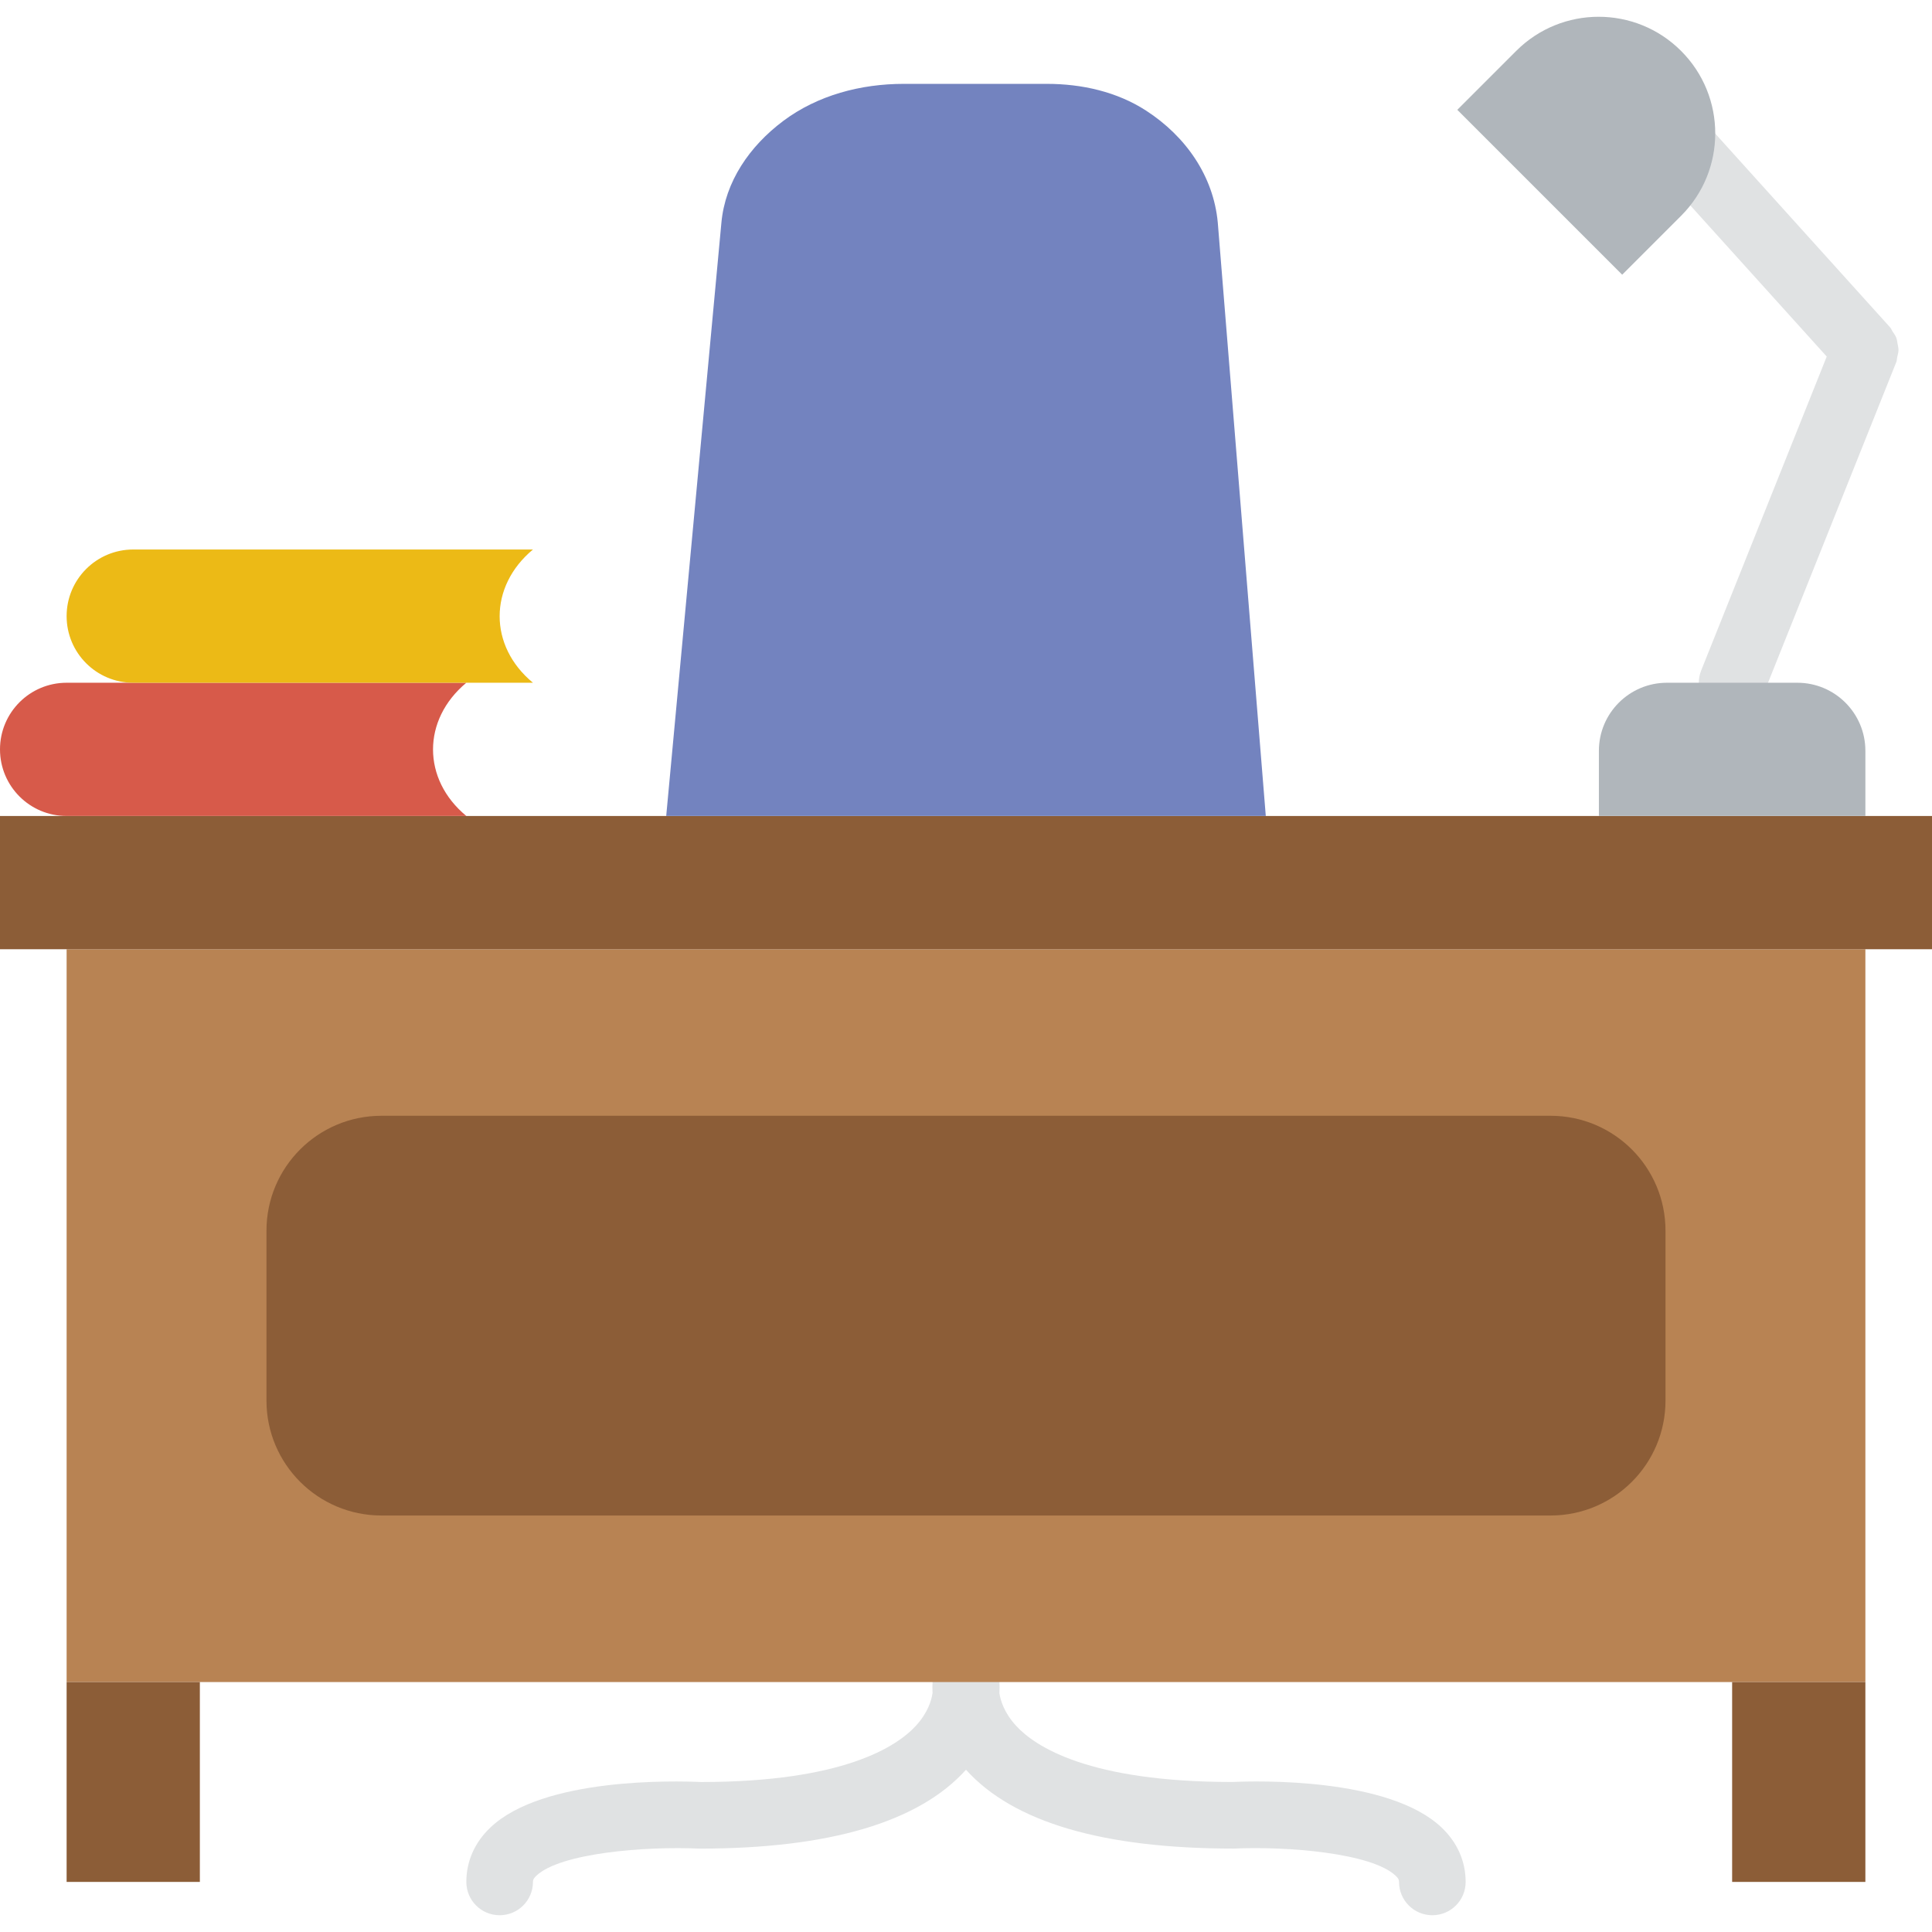
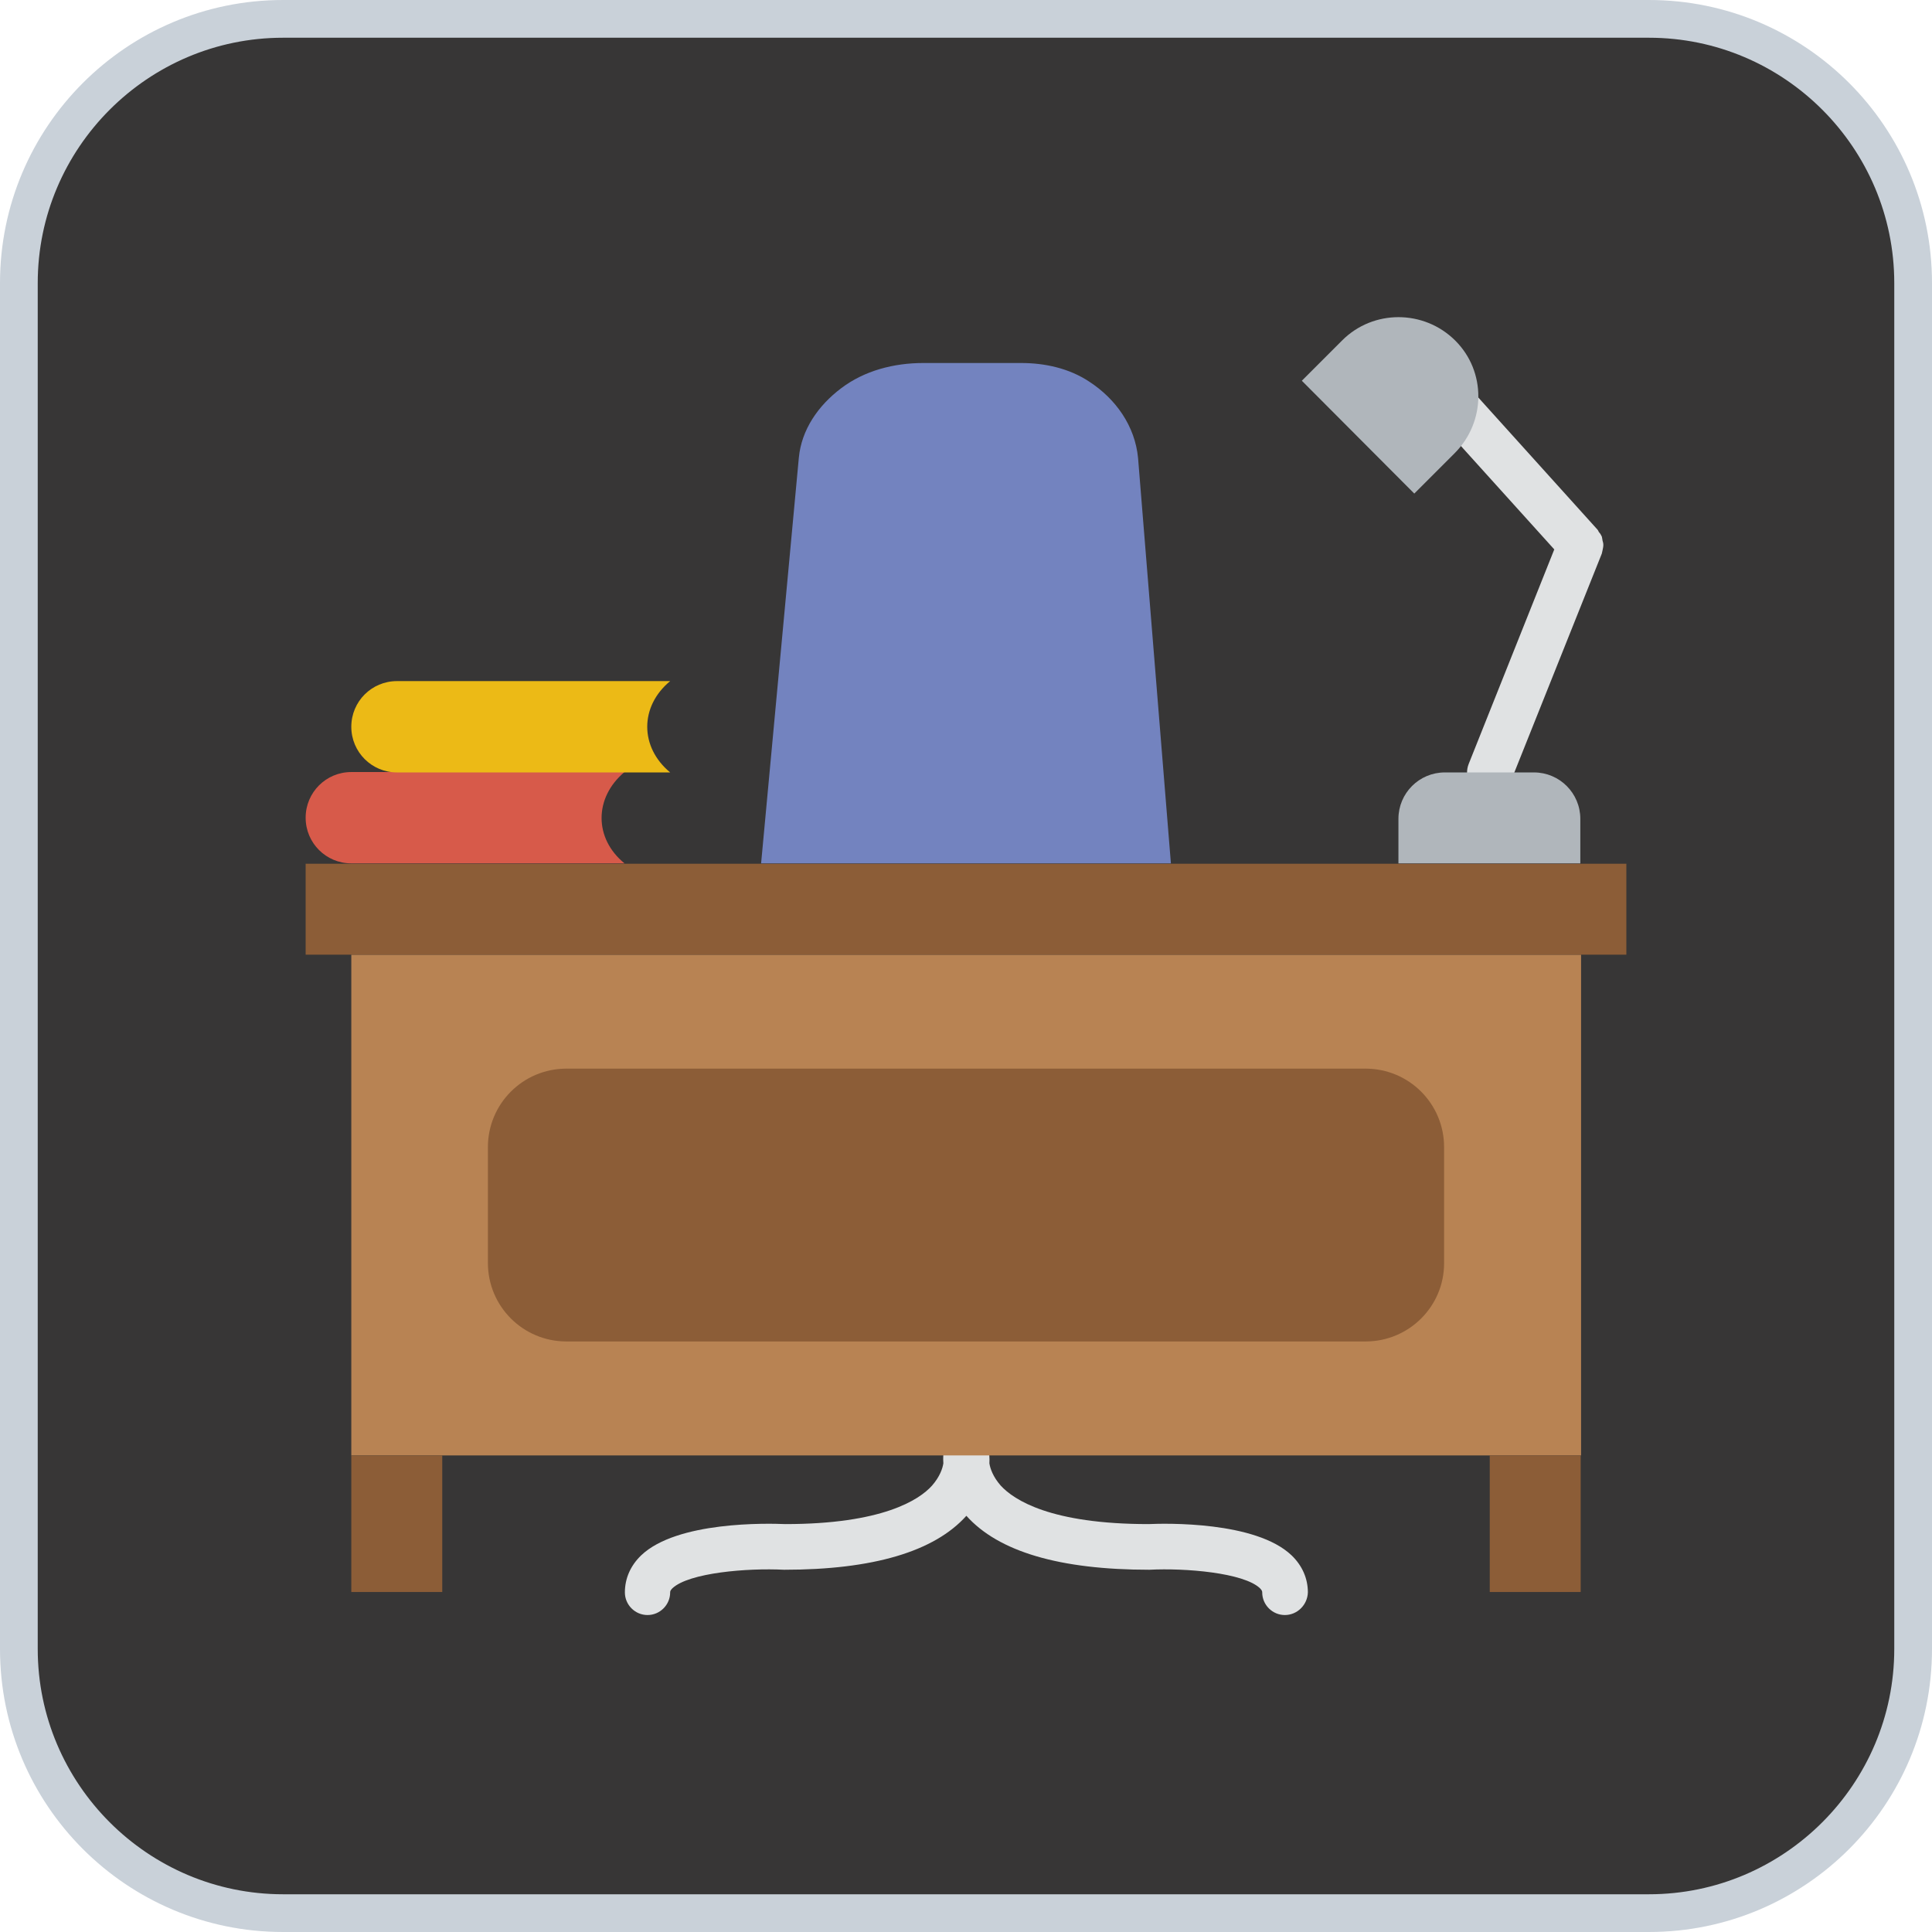
<svg xmlns="http://www.w3.org/2000/svg" version="1.1" id="Layer_1" x="0px" y="0px" viewBox="0 0 512 512" style="enable-background:new 0 0 512 512;" xml:space="preserve">
+   <style type="text/css">
+ 	.st0{fill:#373636;}
+ 	.st1{fill:#C9D1D9;}
+ 	.st2{fill:#E0E2E3;}
+ 	.st3{fill:#B88353;}
+ 	.st4{fill:#8C5D37;}
+ 	.st5{fill:#D75A4A;}
+ 	.st6{fill:#ECBA16;}
+ 	.st7{fill:#7383BF;}
+ 	.st8{fill:#B0B6BB;}
+ </style>
+   <g>
+     <path class="st0" d="M75,507c-38.6,0-70-31.4-70-70V75C5,36.4,36.4,5,75,5h362c38.6,0,70,31.4,70,70v362c0,38.6-31.4,70-70,70H75z" />
+     <path class="st1" d="M437,10c35.8,0,65,29.2,65,65v362c0,35.8-29.2,65-65,65H75c-35.8,0-65-29.2-65-65V75c0-35.8,29.2-65,65-65H437    M437,0H75C33.6,0,0,33.6,0,75v362c0,41.4,33.6,75,75,75h362c41.4,0,75-33.6,75-75V75C512,33.6,478.4,0,437,0L437,0z" />
+   </g>
  <g>
    <g>
-       <path style="fill:#E0E2E3;" d="M503.117,92.802c0.009-0.583-0.132-1.112-0.238-1.677c-0.097-0.556-0.15-1.103-0.353-1.633    c-0.23-0.6-0.618-1.103-0.971-1.642c-0.247-0.362-0.362-0.777-0.662-1.103l-60.716-67.275c-3.275-3.628-8.854-3.902-12.473-0.636    c-3.619,3.266-3.902,8.845-0.636,12.465l57.035,63.188l-33.262,83.165c-1.818,4.529,0.388,9.666,4.917,11.485    c1.068,0.424,2.18,0.627,3.275,0.627c3.505,0,6.824-2.101,8.201-5.553l35.31-88.276c0.168-0.424,0.141-0.865,0.238-1.298    C502.923,94.02,503.108,93.429,503.117,92.802" />
-       <path style="fill:#E0E2E3;" d="M379.586,507.556c-4.882,0-8.828-3.955-8.828-8.828c0-0.335,0-0.786-0.883-1.624    c-6.321-6.047-28.893-7.865-42.849-7.212h-0.071c-34.763,0-58.492-7.027-70.956-20.895    c-12.465,13.877-36.228,20.904-70.621,20.904c-14.354-0.662-36.935,1.156-43.255,7.203c-0.883,0.839-0.883,1.289-0.883,1.624    c0,4.873-3.946,8.828-8.828,8.828c-4.882,0-8.828-3.955-8.828-8.828c0-5.455,2.198-10.443,6.356-14.398    c13.956-13.338,48.975-12.385,55.852-12.076c37.632-0.009,51.862-9.366,56.956-14.936c3.143-3.443,4.114-6.709,4.387-8.66    c-0.124-2.26,0.071-3.778,0.132-4.193c0.644-4.326,4.361-7.53,8.73-7.53s8.086,3.204,8.73,7.53    c0.062,0.424,0.265,1.977,0.124,4.273c0.291,1.889,1.262,5.155,4.396,8.58c5.094,5.57,19.324,14.927,57.37,14.927    c6.462-0.3,41.481-1.236,55.437,12.085c4.158,3.955,6.356,8.942,6.356,14.398C388.414,503.601,384.468,507.556,379.586,507.556" />
+       <path class="st2" d="M424.9,144.4c0-0.4-0.1-0.8-0.2-1.1c-0.1-0.4-0.1-0.8-0.2-1.1c-0.2-0.4-0.4-0.8-0.7-1.1    c-0.2-0.2-0.2-0.5-0.5-0.8l-41.5-46c-2.2-2.5-6.1-2.7-8.5-0.4c-2.5,2.2-2.7,6-0.4,8.5l39,43.2l-22.7,56.9    c-1.2,3.1,0.3,6.6,3.4,7.9c0.7,0.3,1.5,0.4,2.2,0.4c2.4,0,4.7-1.4,5.6-3.8l24.1-60.3c0.1-0.3,0.1-0.6,0.2-0.9    C424.8,145.3,424.9,144.9,424.9,144.4" />
+       <path class="st2" d="M340.5,428c-3.3,0-6-2.7-6-6c0-0.2,0-0.5-0.6-1.1c-4.3-4.1-19.8-5.4-29.3-4.9h0c-23.8,0-40-4.8-48.5-14.3    c-8.5,9.5-24.8,14.3-48.3,14.3c-9.8-0.5-25.2,0.8-29.6,4.9c-0.6,0.6-0.6,0.9-0.6,1.1c0,3.3-2.7,6-6,6s-6-2.7-6-6    c0-3.7,1.5-7.1,4.3-9.8c9.5-9.1,33.5-8.5,38.2-8.3c25.7,0,35.5-6.4,38.9-10.2c2.1-2.4,2.8-4.6,3-5.9c-0.1-1.5,0-2.6,0.1-2.9    c0.4-3,3-5.1,6-5.1s5.5,2.2,6,5.1c0,0.3,0.2,1.4,0.1,2.9c0.2,1.3,0.9,3.5,3,5.9c3.5,3.8,13.2,10.2,39.2,10.2    c4.4-0.2,28.4-0.8,37.9,8.3c2.8,2.7,4.3,6.1,4.3,9.8C346.5,425.3,343.8,428,340.5,428" />
    </g>
-     <path style="fill:#B88353;" d="M17.655,445.762h476.69V251.556H17.655V445.762z" />
+     <path class="st3" d="M93.1,385.7h325.9V253H93.1V385.7z" />
    <g>
-       <path style="fill:#8C5D37;" d="M17.655,498.728h35.31v-52.966h-35.31V498.728z" />
-       <path style="fill:#8C5D37;" d="M459.034,498.728h35.31v-52.966h-35.31V498.728z" />
-       <path style="fill:#8C5D37;" d="M0,251.556h512v-35.31H0V251.556z" />
+       <path class="st4" d="M93.1,421.9h24.1v-36.2H93.1C93.1,385.7,93.1,421.9,93.1,421.9z" />
+       <path class="st4" d="M394.8,421.9h24.1v-36.2h-24.1V421.9z" />
+       <path class="st4" d="M81,253h350v-24.1H81V253z" />
    </g>
-     <path style="fill:#D75A4A;" d="M123.586,216.245H17.655C7.901,216.245,0,208.344,0,198.59c0-9.755,7.901-17.655,17.655-17.655   h105.931C111.81,190.733,111.819,206.535,123.586,216.245" />
-     <path style="fill:#ECBA16;" d="M141.241,180.935H35.31c-9.754,0-17.655-7.901-17.655-17.655s7.901-17.655,17.655-17.655h105.931   C129.465,155.423,129.474,171.225,141.241,180.935" />
-     <path style="fill:#7383BF;" d="M335.448,216.245H176.552l14.627-157.228c1.006-10.876,7.442-20.259,16.393-26.968   c9.119-6.824,20.542-9.825,31.929-9.825h37.932c9.26,0,18.582,2.083,26.341,7.124c10.408,6.762,17.814,17.24,18.953,29.67   L335.448,216.245z" />
+     <path class="st5" d="M165.5,228.8H93.1c-6.7,0-12.1-5.4-12.1-12.1c0-6.7,5.4-12.1,12.1-12.1h72.4   C157.4,211.4,157.4,222.2,165.5,228.8" />
+     <path class="st6" d="M177.6,204.7h-72.4c-6.7,0-12.1-5.4-12.1-12.1s5.4-12.1,12.1-12.1h72.4C169.5,187.2,169.5,198,177.6,204.7" />
+     <path class="st7" d="M310.3,228.8H201.7l10-107.5c0.7-7.4,5.1-13.8,11.2-18.4c6.2-4.7,14-6.7,21.8-6.7h25.9c6.3,0,12.7,1.4,18,4.9   c7.1,4.6,12.2,11.8,13,20.3L310.3,228.8z" />
    <g>
-       <path style="fill:#B0B6BB;" d="M494.345,216.245h-70.621V198.97c0-9.958,8.077-18.035,18.035-18.035h34.551    c9.958,0,18.035,8.077,18.035,18.035V216.245z" />
-       <path style="fill:#B0B6BB;" d="M445.506,57.192l-15.607,15.607l-43.697-43.697l15.607-15.607    c12.067-12.067,31.629-12.067,43.697,0S457.574,45.124,445.506,57.192" />
+       <path class="st8" d="M418.9,228.8h-48.3V217c0-6.8,5.5-12.3,12.3-12.3h23.6c6.8,0,12.3,5.5,12.3,12.3V228.8z" />
+       <path class="st8" d="M385.5,120.1l-10.7,10.7L345,100.9l10.7-10.7c8.2-8.2,21.6-8.2,29.9,0S393.8,111.8,385.5,120.1" />
    </g>
-     <path style="fill:#8C5D37;" d="M410.921,401.624H101.081c-16.825,0-30.464-13.639-30.464-30.455v-45.021   c0-16.817,13.639-30.455,30.464-30.455h309.839c16.825,0,30.455,13.639,30.455,30.455v45.021   C441.376,387.986,427.746,401.624,410.921,401.624" />
+     <path class="st4" d="M361.9,355.5H150.1c-11.5,0-20.8-9.3-20.8-20.8V304c0-11.5,9.3-20.8,20.8-20.8h211.8   c11.5,0,20.8,9.3,20.8,20.8v30.8C382.7,346.2,373.4,355.5,361.9,355.5" />
  </g>
-   <g>
- </g>
-   <g>
- </g>
-   <g>
- </g>
-   <g>
- </g>
-   <g>
- </g>
-   <g>
- </g>
-   <g>
- </g>
-   <g>
- </g>
-   <g>
- </g>
-   <g>
- </g>
-   <g>
- </g>
-   <g>
- </g>
-   <g>
- </g>
-   <g>
- </g>
-   <g>
- </g>
</svg>
